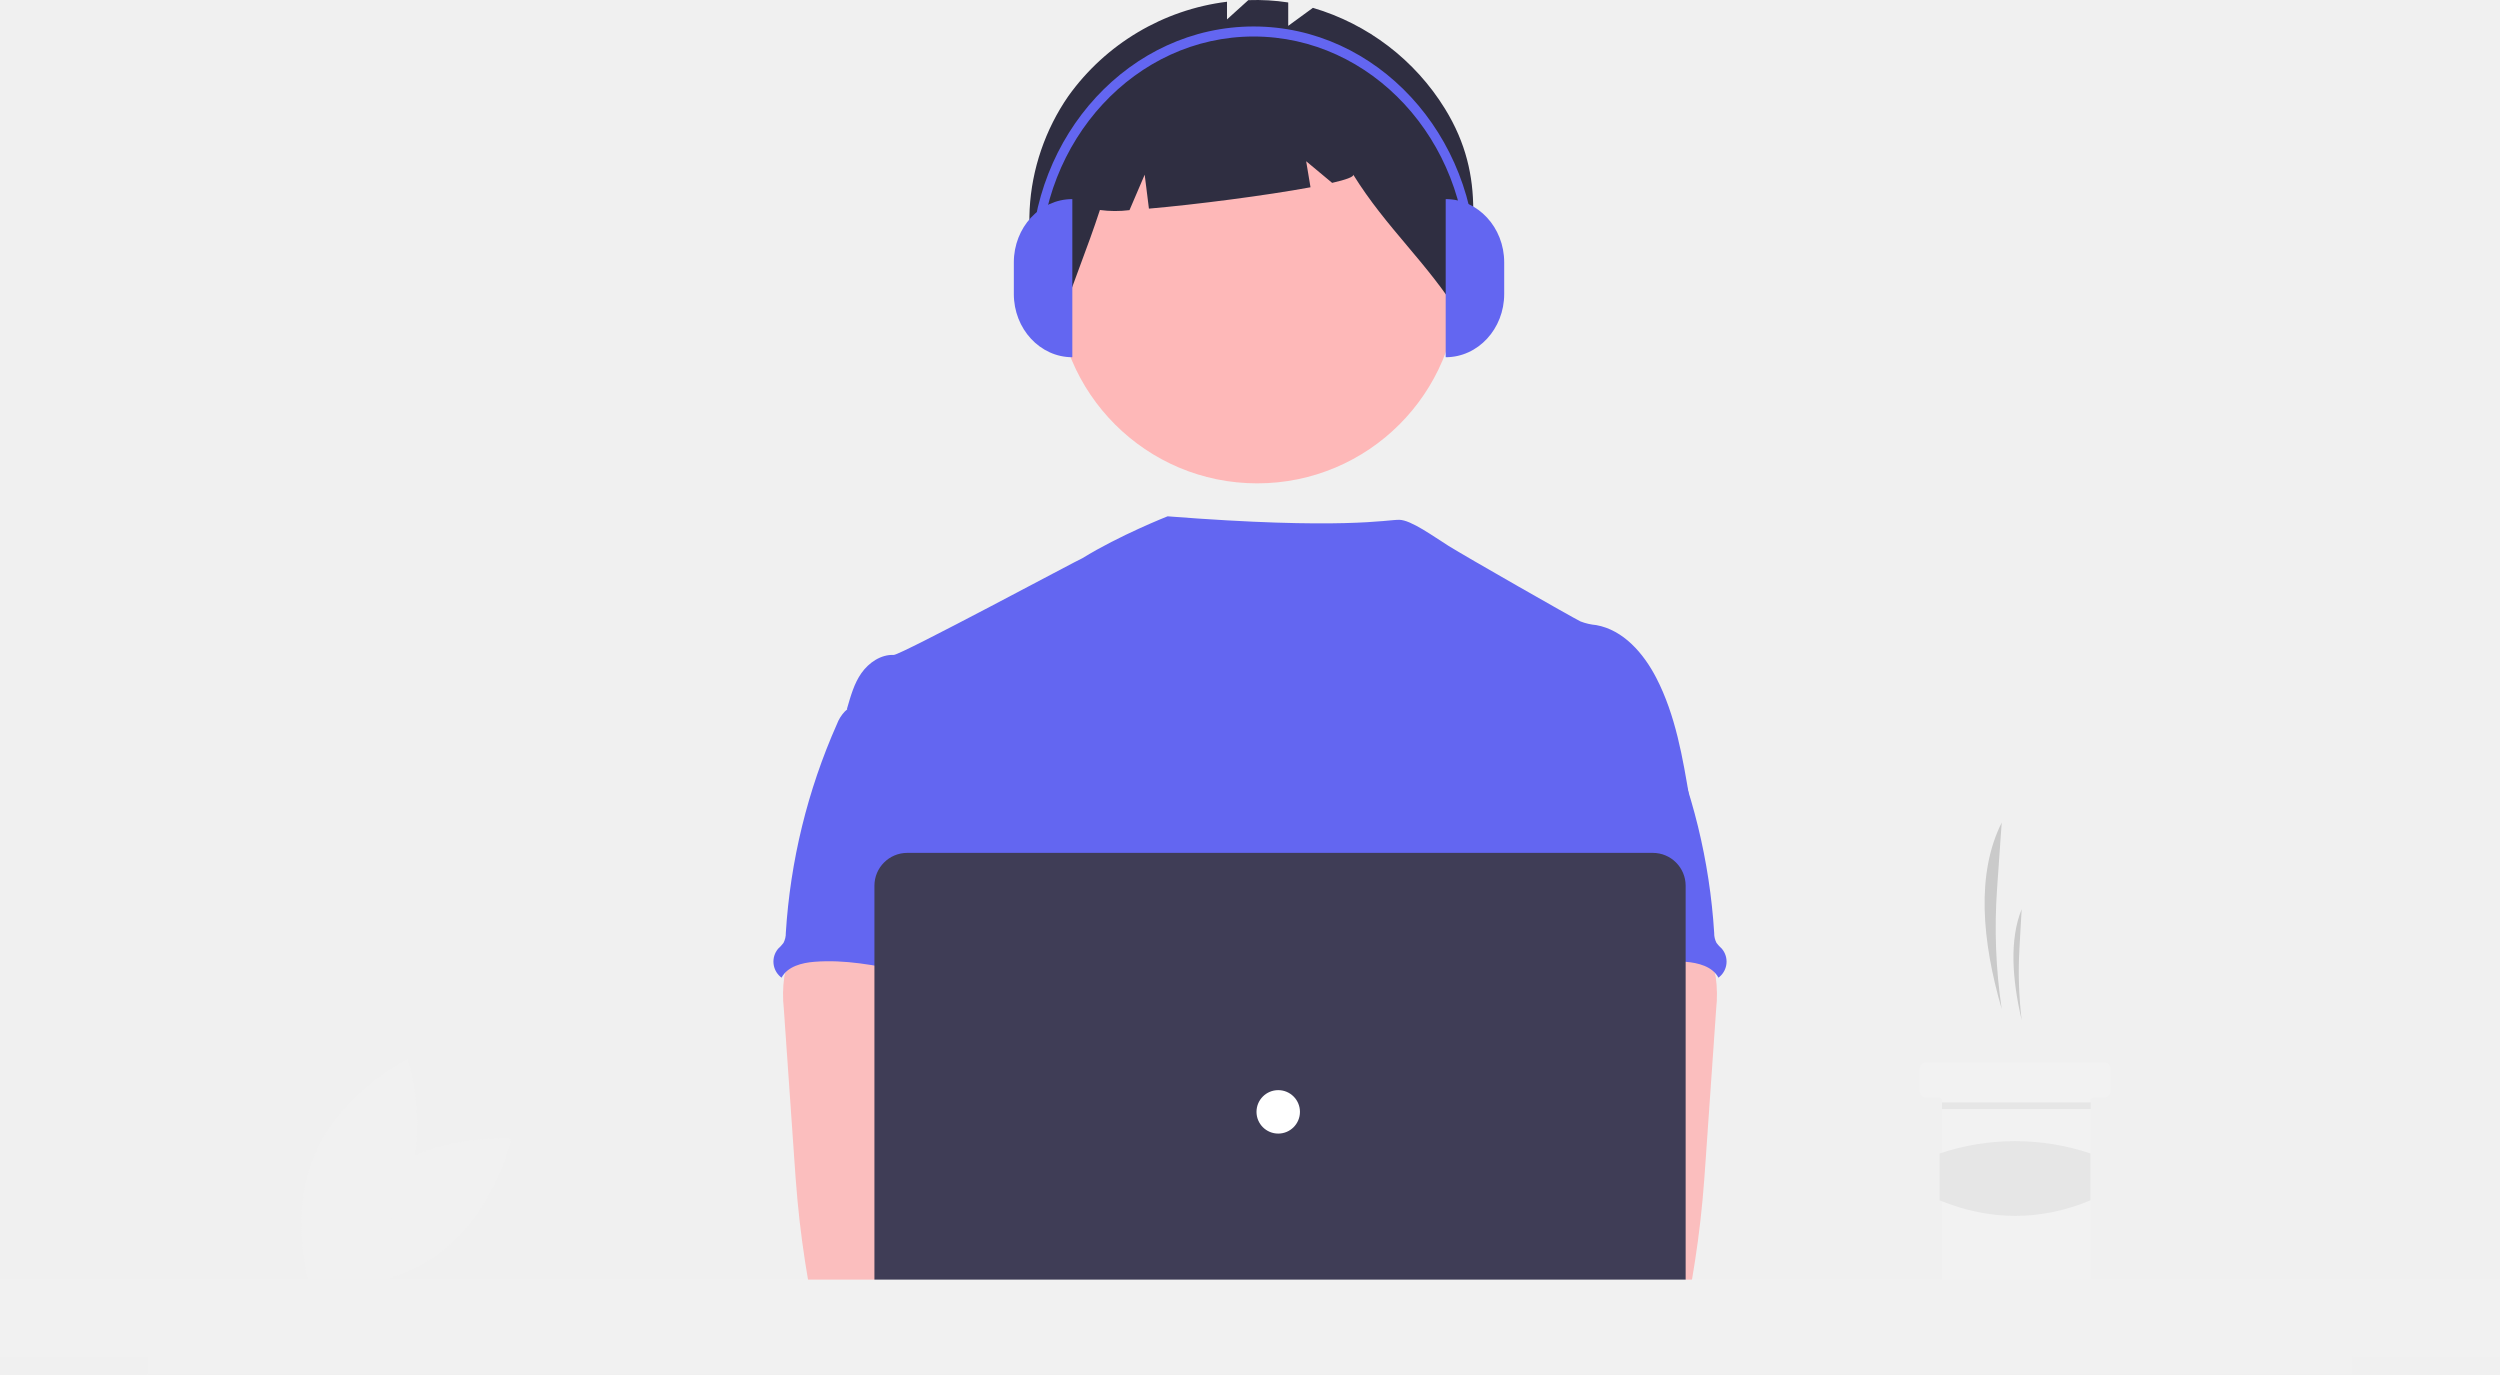
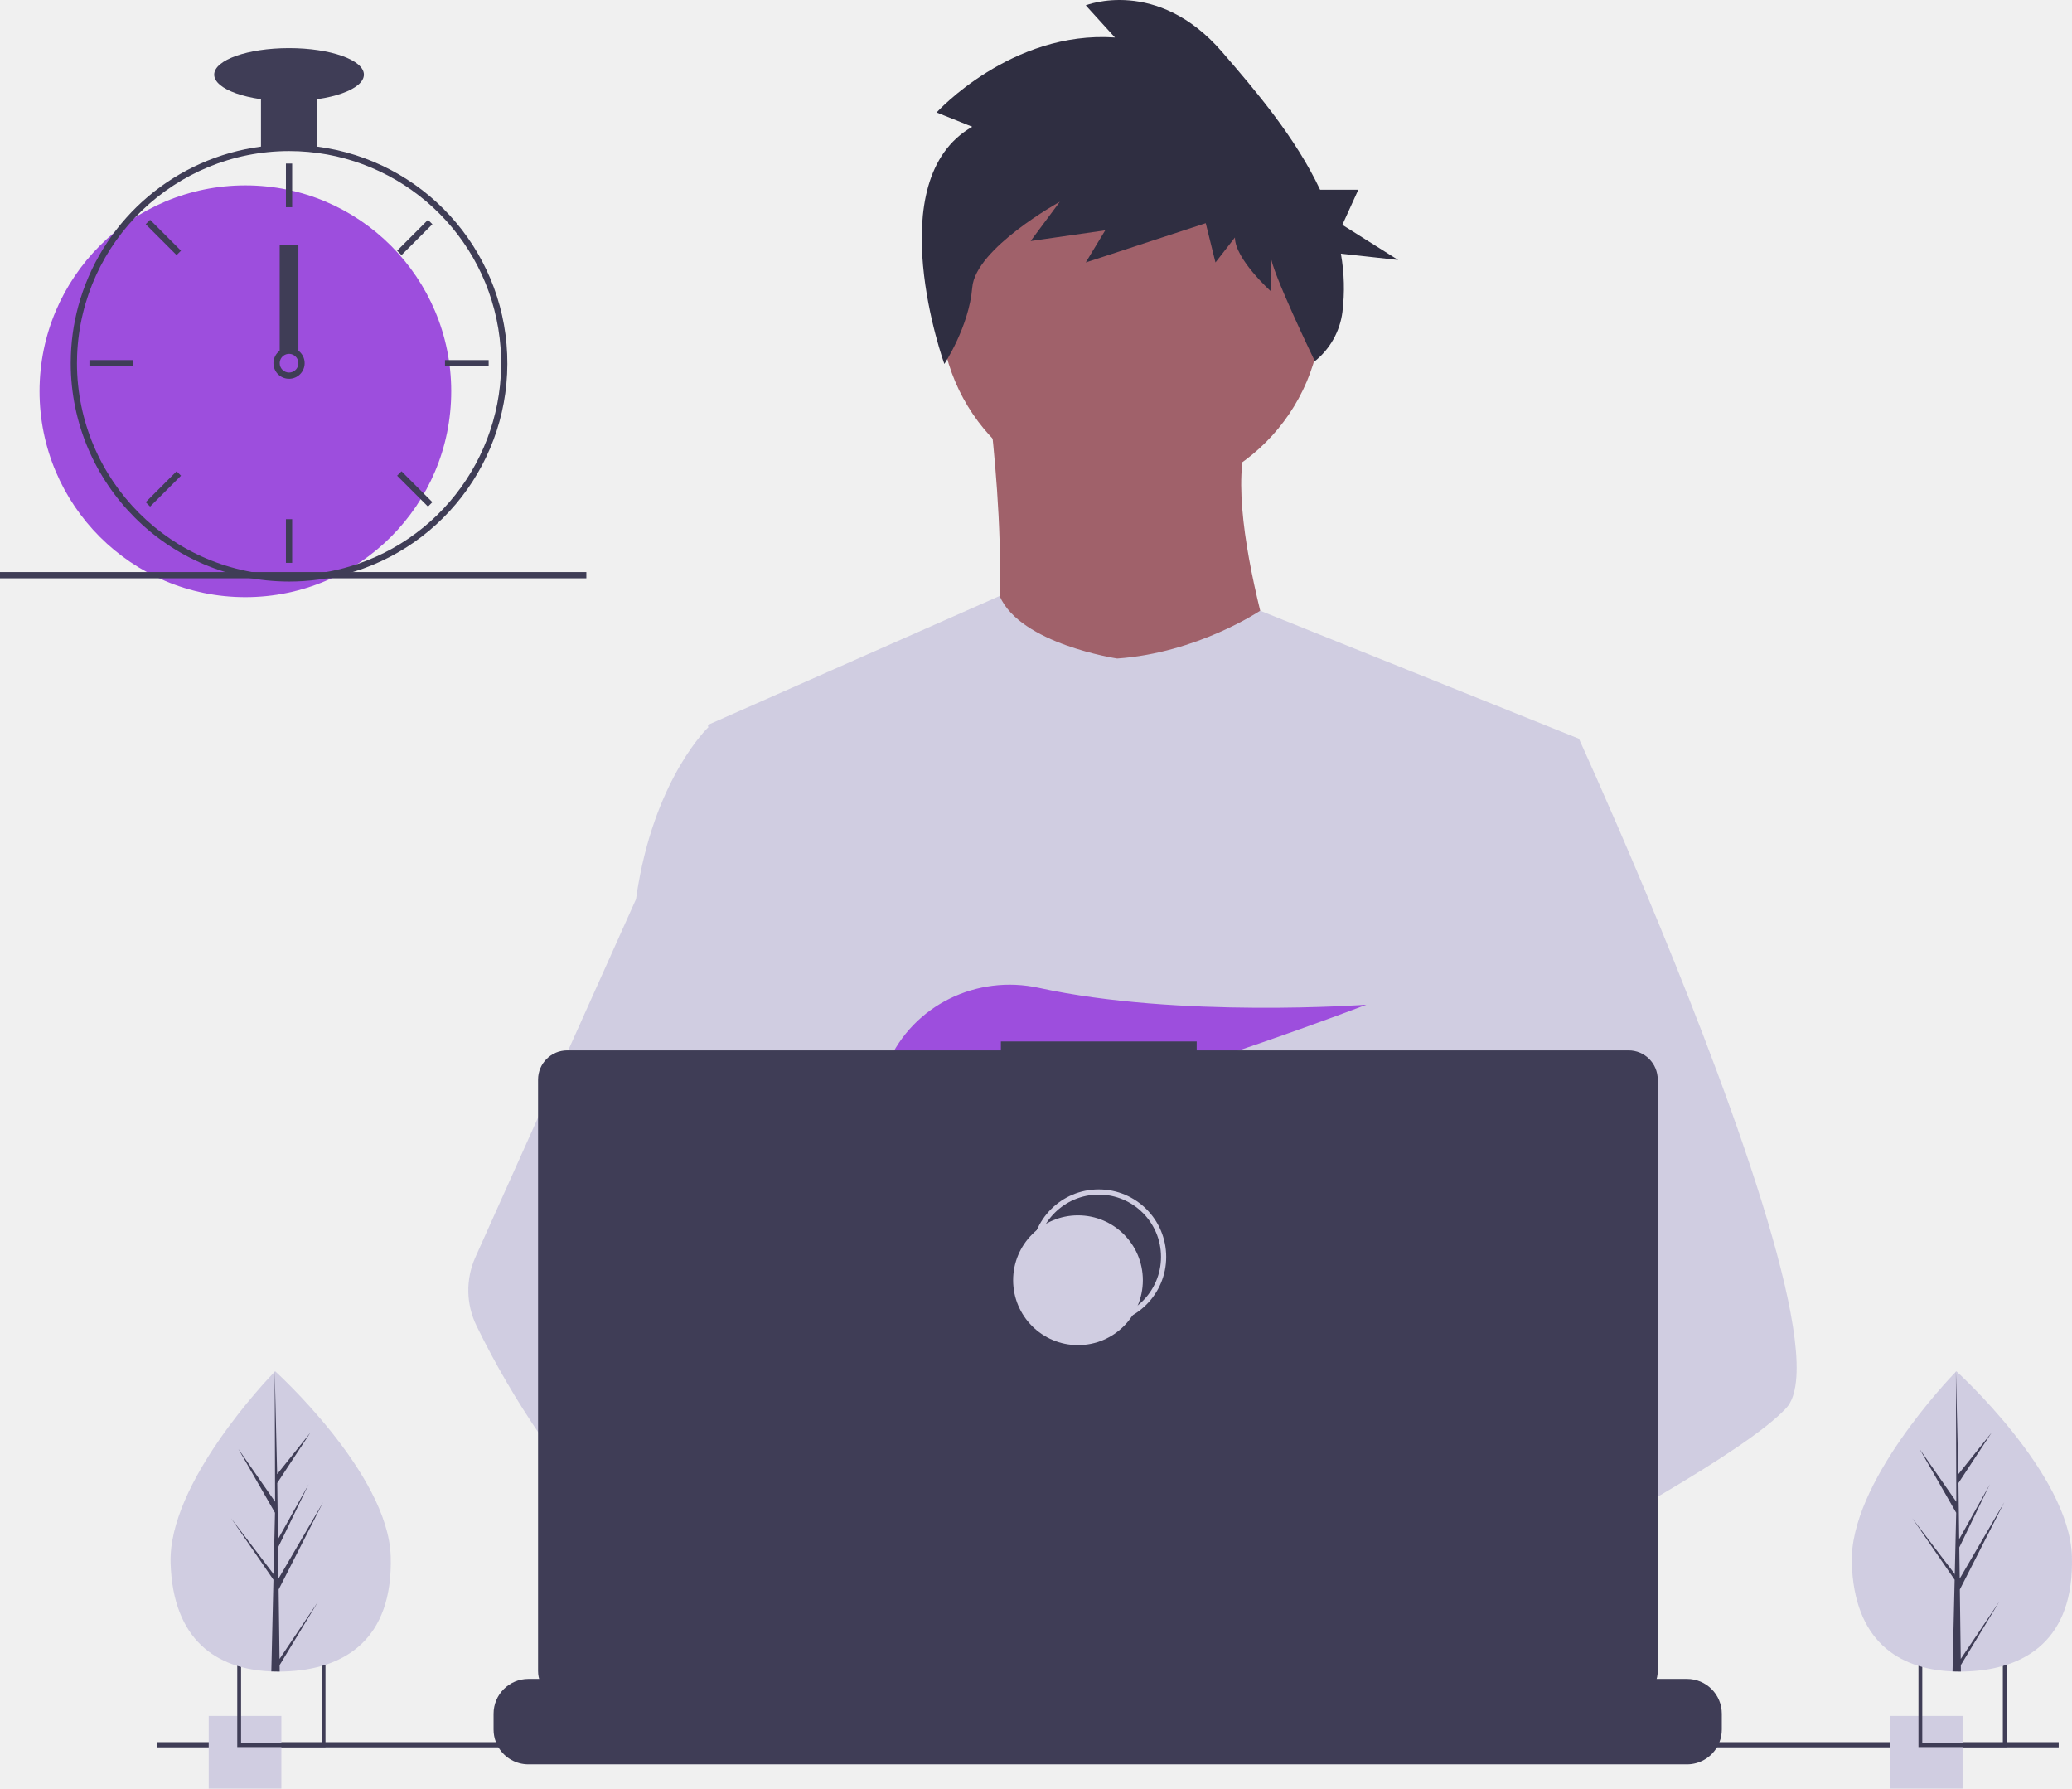
- <svg xmlns="http://www.w3.org/2000/svg" id="a57f6051-90d9-4b0f-831b-7c7398482616" data-name="Layer 1" width="878.63" height="483" viewBox="0 0 878.63 483">
-   <path d="M294.716,621.203c-19.511,14.544-25.04,40.135-25.04,40.135s26.104,2.009,45.615-12.535,25.04-40.135,25.04-40.135S314.227,606.659,294.716,621.203Z" transform="translate(-160.6848 -208.5)" fill="#f1f1f1" />
-   <path d="M302.844,628.032c-9.377,22.456-32.862,34.028-32.862,34.028s-8.281-24.837,1.096-47.293,32.862-34.028,32.862-34.028S312.221,605.576,302.844,628.032Z" transform="translate(-160.6848 -208.5)" fill="#f1f1f1" />
-   <path d="M864.187,563.114h0a194.657,194.657,0,0,1-1.633-42.195l1.633-23.307h0c-9,17.908-6.966,41.479,0,65.502Z" transform="translate(-160.6848 -208.5)" fill="#cacaca" />
-   <path d="M871.205,567.013h0a143.091,143.091,0,0,1-.786-25.116l.786-13.873h0C866.875,538.683,867.854,552.713,871.205,567.013Z" transform="translate(-160.6848 -208.5)" fill="#cacaca" />
-   <path d="M902.401,584.17v7.798a2.352,2.352,0,0,1-2.339,2.339h-3.899a.777.777,0,0,0-.78.78v63.943a2.351,2.351,0,0,1-2.339,2.339H845.476a2.341,2.341,0,0,1-2.339-2.339V595.087a.782.782,0,0,0-.78-.78H837.678a2.341,2.341,0,0,1-2.339-2.339v-7.798a2.336,2.336,0,0,1,2.339-2.339h62.383A2.346,2.346,0,0,1,902.401,584.17Z" transform="translate(-160.6848 -208.5)" fill="#f2f2f2" />
-   <rect x="682.522" y="387.445" width="52.246" height="2.339" fill="#e6e6e6" />
-   <path d="M895.383,630.369c-17.483,7.235-35.156,7.315-53.026,0v-16.481a83.274,83.274,0,0,1,53.026,0Z" transform="translate(-160.6848 -208.5)" fill="#e6e6e6" />
-   <circle id="fff0188c-9915-4c0d-8339-9317a77083e8" data-name="Ellipse 276" cx="441.853" cy="99.211" r="70.666" fill="#feb8b8" />
-   <path id="ac220ed6-7c3f-4d1e-8d82-3295770c496a" data-name="Path 1461" d="M668.54,246.746a81.614,81.614,0,0,0-46.43-35.492l-8.675,6.331v-8.22a75.123,75.123,0,0,0-14.032-.817l-7.485,6.772V209.11a80.834,80.834,0,0,0-55.763,33.169c-16.254,23.432-18.998,56.032-3.011,79.652,4.388-13.487,9.715-26.142,14.104-39.628a39.916,39.916,0,0,0,10.399.05l5.339-12.459,1.492,11.931c16.55-1.441,41.096-4.607,56.785-7.508l-1.526-9.154,9.128,7.606c4.806-1.106,7.66-2.11,7.425-2.877,11.668,18.811,25.948,30.826,37.616,49.637C678.337,293.006,683.437,270.951,668.54,246.746Z" transform="translate(-160.6848 -208.5)" fill="#2f2e41" />
-   <path d="M754.52,489.43c-2.43-14.619-4.936-29.519-11.731-42.689-4.466-8.626-11.554-16.847-21.11-18.552a20.422,20.422,0,0,1-5.497-1.272c-2.8-1.349-40.425-22.827-46.405-26.568-5.135-3.212-13.24-9.158-17.327-9.158-4.112-.09-19.878,3.579-81.414-1.231,0,0-16.905,6.663-29.985,14.743-.198-.131-63.869,34.06-66.261,33.97-4.53-.191-8.741,2.71-11.338,6.362-2.596,3.652-3.814,8.174-5.089,12.546,13.907,30.97,26.631,61.98,40.539,92.95a7.931,7.931,0,0,1,1.006,3.815,9.31,9.31,0,0,1-1.73,3.815c-6.82,10.956-6.603,24.736-5.858,37.613.746,12.877,1.668,26.478-4.087,38.02-1.565,3.169-3.601,6.069-5.089,9.238-3.486,7.177-4.746,30.131-2.71,37.842l255.121,7.309C730.067,673.102,754.52,489.43,754.52,489.43Z" transform="translate(-160.6848 -208.5)" fill="#6366f1" />
-   <path id="bb46eb08-8e3e-4ac5-913b-26d221d967b9" data-name="Path 1421" d="M436.31,551.903a45.043,45.043,0,0,0-.153,11.109l3.657,52.513c.343,4.949.681,9.887,1.146,14.824.877,9.581,2.188,19.086,3.815,28.578a5.09,5.09,0,0,0,5.216,4.949c16.096,3.406,32.726,3.27,49.153,2.342,25.067-1.399,89.198-4.046,93.116-9.136s1.635-13.322-3.474-17.438-89.739-14.149-89.739-14.149c.827-6.553,3.321-12.724,5.688-18.946,4.25-11.035,8.22-22.432,8.297-34.253s-4.377-24.25-14.061-31.022c-7.966-5.56-18.221-6.591-27.928-6.362-7.062.203-19.265-1.489-25.716,1.272C440.223,538.431,437.264,546.905,436.31,551.903Z" transform="translate(-160.6848 -208.5)" fill="#fbbebe" />
-   <path id="efe93a1e-ccdd-49fd-af5f-e26394aa0937" data-name="Path 1430" d="M457.627,458.523a13.17,13.17,0,0,0-2.824,4.518A213.588,213.588,0,0,0,436.862,536.356a7.329,7.329,0,0,1-.827,3.55,15.535,15.535,0,0,1-1.87,2.023,7.024,7.024,0,0,0,.84,9.898q.173.146.356.281c2.099-3.951,7.125-5.242,11.592-5.586,21.389-1.692,42.282,8.259,63.734,7.508-1.514-5.23-3.691-10.256-4.925-15.548-5.459-23.502,8.156-49.089-.191-71.726-1.667-4.53-4.453-8.983-8.843-10.968a23.555,23.555,0,0,0-5.662-1.499c-5.421-.98-16.212-5.166-21.453-3.486-1.935.624-2.697,2.443-4.301,3.542C462.877,455.902,459.646,456.474,457.627,458.523Z" transform="translate(-160.6848 -208.5)" fill="#6366f1" />
-   <path id="a38c3c09-000b-42b7-8619-0229d8aff5e9" data-name="Path 1421" d="M754.672,536.183c-6.451-2.762-18.653-1.069-25.716-1.272-9.707-.229-19.962.802-27.928,6.362-9.684,6.772-14.137,19.201-14.061,31.022s4.046,23.218,8.297,34.253c2.366,6.222,4.861,12.393,5.688,18.946,0,0-84.63,10.034-89.739,14.149s-7.392,12.348-3.474,17.438,126.173,10.2,142.269,6.794a5.09,5.09,0,0,0,5.216-4.949c1.627-9.491,2.937-18.996,3.815-28.578.465-4.937.802-9.874,1.146-14.824l3.657-52.513a45.043,45.043,0,0,0-.153-11.109C762.736,546.905,759.777,538.431,754.672,536.183Z" transform="translate(-160.6848 -208.5)" fill="#fbbebe" />
-   <path id="bd3879bf-5d05-49be-b690-c4d97e29a2ab" data-name="Path 1430" d="M734.687,454.346c-1.603-1.099-2.366-2.918-4.301-3.542-5.241-1.68-16.032,2.507-21.453,3.486a23.555,23.555,0,0,0-5.662,1.499c-4.389,1.985-7.175,6.438-8.843,10.968-8.347,22.637,5.268,48.224-.191,71.726-1.234,5.293-3.411,10.318-4.925,15.548,21.453.751,42.346-9.2,63.734-7.508,4.467.343,9.493,1.635,11.592,5.586q.183-.135.356-.281a7.024,7.024,0,0,0,.84-9.898,15.535,15.535,0,0,1-1.87-2.023,7.329,7.329,0,0,1-.827-3.55,213.588,213.588,0,0,0-17.941-73.316,13.17,13.17,0,0,0-2.824-4.518C740.354,456.474,737.123,455.902,734.687,454.346Z" transform="translate(-160.6848 -208.5)" fill="#6366f1" />
-   <circle cx="420.924" cy="438.81" r="19.073" fill="#fbbebe" />
-   <circle cx="463.156" cy="438.81" r="19.073" fill="#fbbebe" />
-   <path d="M741.572,690.288H479.542a11.552,11.552,0,0,1-11.539-11.539V519.783a11.552,11.552,0,0,1,11.539-11.539H741.572a11.552,11.552,0,0,1,11.539,11.539V678.75A11.552,11.552,0,0,1,741.572,690.288Z" transform="translate(-160.6848 -208.5)" fill="#3f3d56" />
-   <circle id="bf1cdf42-3b4f-4239-91c9-f6802a29e918" data-name="Ellipse 263" cx="449.236" cy="390.766" r="7.635" fill="#fff" />
-   <polygon points="878.63 449.724 0 449.724 0 476.724 51.97 476.724 51.97 483 826.68 483 826.68 476.724 878.63 476.724 878.63 449.724" fill="#f1f1f1" />
-   <path d="M537.556,334.049h0c-11.355,0-20.559-9.952-20.559-22.229h0V300.705c0-12.277,9.205-22.229,20.559-22.229h0v55.574Z" transform="translate(-160.6848 -208.5)" fill="#6366f1" />
-   <path d="M668.779,278.476h0c11.355,0,20.559,9.952,20.559,22.229v11.115c0,12.277-9.205,22.229-20.559,22.229h0V278.476Z" transform="translate(-160.6848 -208.5)" fill="#6366f1" />
-   <path d="M679.553,302.452h-3.262c0-44.73-33.656-81.121-75.026-81.121-41.369,0-75.026,36.391-75.026,81.121h-3.262c0-46.675,35.12-84.648,78.288-84.648C644.433,217.804,679.553,255.777,679.553,302.452Z" transform="translate(-160.6848 -208.5)" fill="#6366f1" />
+ <svg xmlns="http://www.w3.org/2000/svg" id="b4850822-491f-41e2-90b8-9be7376dfe8f" data-name="Layer 1" width="798.627" height="689.223" viewBox="0 0 798.627 689.223">
+   <circle cx="435.922" cy="118.405" r="73.536" fill="#a0616a" />
+   <path d="M581.722,260.562s13.855,104.443-7.46,116.166,126.823,12.789,126.823,12.789S668.047,298.928,682.968,271.219Z" transform="translate(-200.6864 -105.3887)" fill="#a0616a" />
+   <path d="M809.257,390.045l-12.32,56.1-26.05,118.69-.78,6.5-8.99,75.25-5.98,49.99-4.01,33.58c-24.38,12.53-42.05,21.18-42.05,21.18s-1.52-7.62-3.97-17.37c-17.11,5.13-48.77,13.64-75.6,15.34,9.77,10.89,14.26,21.12,8.17,28.67-18.38,22.76-94.26-24.92-120.8-42.7a71.841,71.841,0,0,0-.7,12.86l-20.31-15.62,2.01-35.94,3.39-60.81,4.26-76.26a80.064,80.064,0,0,1-3.37-10.03c-6.22-22.12-13.77-66.29-19.56-103.33-4.66-29.81-8.16-55-8.9-60.36-.1-.7-.15-1.06-.15-1.06l112.43-49.68c7.99,18.53,45.3,24.1,45.3,24.1,30.91-2.13,55.14-18.43,55.14-18.43Z" transform="translate(-200.6864 -105.3887)" fill="#d0cde1" />
+   <path d="M717.607,730.025s-4.76,1.63-12.5,3.94c-17.11,5.13-48.77,13.64-75.6,15.34-23.1,1.48-42.62-2.08-46.19-17.15-1.53-6.48.64-11.81,5.37-16.19,14.12-13.09,51-17.78,80.25-19.39,8.26-.45,15.9-.66,22.26-.74,10.8-.14,17.88.08,17.88.08l.17.66Z" transform="translate(-200.6864 -105.3887)" fill="#a0616a" />
+   <path d="M575.433,154.235,561.683,148.731s28.749-31.651,68.747-28.898l-11.25-12.385s27.499-11.009,52.498,17.89c13.141,15.191,28.346,33.048,37.825,53.163h14.725l-6.146,13.532,21.509,13.532-22.077-2.431a75.617,75.617,0,0,1,.599,22.445A29.041,29.041,0,0,1,707.48,244.576h0s-17.052-35.296-17.052-40.8V217.537s-13.749-12.385-13.749-20.642L669.179,206.528l-3.75-15.137-46.248,15.137,7.5-12.385-28.749,4.128,11.25-15.137s-32.499,17.89-33.749,33.027c-1.25,15.137-10.762,29.481-10.762,29.481S539.184,174.877,575.433,154.235Z" transform="translate(-200.6864 -105.3887)" fill="#2f2e41" />
+   <path d="M889.187,647.955c-7.49,8.12-26.05,20.35-48.55,33.59-8.37,4.92-17.28,9.99-26.37,15.03-21.69,12.03-44.4,23.95-63.14,33.58-24.38,12.53-42.05,21.18-42.05,21.18s-1.52-7.62-3.97-17.37c-3.28-13.05-8.22-29.92-13.37-37.39-.18-.26-.36-.5-.54-.74-1.5-1.97-3.01-3.12-4.5-3.12l74.42-46.13,32.16-19.94-23.17-55.31-29.06-69.38,17.54-55.81,17.63-56.1h33.04s10.94,23.88,24.93,57.18c2.09,4.98,4.25,10.17,6.45,15.53C869.417,532.755,905.297,630.505,889.187,647.955Z" transform="translate(-200.6864 -105.3887)" fill="#d0cde1" />
+   <path d="M637.677,777.975c-18.38,22.76-94.26-24.92-120.8-42.7-5.78-3.87-9.22-6.32-9.22-6.32l24.28-32.38,7.69-10.25s6.88,3.65,17.05,9.59c.37.22.74.44,1.12.66,8.77,5.15,19.78,11.88,30.89,19.39,15.33,10.37,30.83,22.2,40.82,33.34C639.277,760.195,643.767,770.425,637.677,777.975Z" transform="translate(-200.6864 -105.3887)" fill="#a0616a" />
+   <path d="M556.677,695.915a47.782,47.782,0,0,0-8.1.66c-22.99,3.95-29.77,24.76-31.7,38.7a71.841,71.841,0,0,0-.7,12.86l-20.31-15.62-7.4-5.69c-17.81-6.21-33.68-17.24-47.44-30.25a238.482,238.482,0,0,1-31.95-37.89,334.15,334.15,0,0,1-24.72-42.4,31.184,31.184,0,0,1-.43-26.45l25.15-56.05,36.76-81.92q.405-2.925.89-5.72c7.29-41.8,26.82-60.36,26.82-60.36h14.92l9.98,60.36,12.4,74.99-8.69,28.34-20.08,65.45,19.19,20.84Z" transform="translate(-200.6864 -105.3887)" fill="#d0cde1" />
+   <path d="M573.563,521.195l12.755,14.881c4.739-.904,9.687-1.965,14.784-3.158l-3.663-11.723,8.957,10.45c53.997-13.281,120.927-39.101,120.927-39.101s-72.257,5.298-126.208-6.489c-23.871-5.215-48.431,6.618-58.226,29.002-5.694,13.011-4.799,24.283,15.394,24.283a133.375,133.375,0,0,0,20.353-1.914Z" transform="translate(-200.6864 -105.3887)" fill="#9d4edd" />
+   <path d="M864.337,765.775v6.07a13.34,13.34,0,0,1-.91,4.87,13.688,13.688,0,0,1-.97,2,13.437,13.437,0,0,1-11.55,6.56h-446.55a13.437,13.437,0,0,1-11.55-6.56,13.682,13.682,0,0,1-.97-2,13.34,13.34,0,0,1-.91-4.87v-6.07a13.426,13.426,0,0,1,13.43-13.43h25.74v-2.83a.559.559,0,0,1,.56-.56h13.43a.559.559,0,0,1,.56.56v2.83h8.39v-2.83a.559.559,0,0,1,.56-.56h13.43a.559.559,0,0,1,.56.56v2.83h8.4v-2.83a.559.559,0,0,1,.56-.56h13.43a.559.559,0,0,1,.56.56v2.83h8.39v-2.83a.559.559,0,0,1,.56-.56h13.43a.559.559,0,0,1,.56.56v2.83h8.39v-2.83a.559.559,0,0,1,.56-.56h13.43a.559.559,0,0,1,.56.56v2.83h8.4v-2.83a.559.559,0,0,1,.56-.56h13.43a.559.559,0,0,1,.56.56v2.83h8.39v-2.83a.559.559,0,0,1,.56-.56h105.2a.559.559,0,0,1,.56.56v2.83h8.4v-2.83a.559.559,0,0,1,.56-.56h13.43a.566.566,0,0,1,.56.56v2.83h8.39v-2.83a.559.559,0,0,1,.56-.56h13.43a.559.559,0,0,1,.56.56v2.83h8.39v-2.83a.559.559,0,0,1,.56-.56h13.43a.559.559,0,0,1,.56.56v2.83h8.4v-2.83a.559.559,0,0,1,.56-.56h13.43a.557.557,0,0,1,.55.56v2.83h8.4v-2.83a.559.559,0,0,1,.56-.56h13.43a.559.559,0,0,1,.56.56v2.83h8.39v-2.83a.559.559,0,0,1,.56-.56h13.43a.559.559,0,0,1,.56.56v2.83h39.17A13.426,13.426,0,0,1,864.337,765.775Z" transform="translate(-200.6864 -105.3887)" fill="#3f3d56" />
+   <rect x="60.5" y="671.326" width="733" height="2" fill="#3f3d56" />
+   <path d="M828.381,510.145H661.938v-3.431H586.466v3.431h-167.129a11.259,11.259,0,0,0-11.259,11.259V749.315a11.259,11.259,0,0,0,11.259,11.259H828.381a11.259,11.259,0,0,0,11.259-11.259V521.404A11.259,11.259,0,0,0,828.381,510.145Z" transform="translate(-200.6864 -105.3887)" fill="#3f3d56" />
+   <circle cx="423.5" cy="484.326" r="25" fill="none" stroke="#d0cde1" stroke-miterlimit="10" stroke-width="2" />
+   <circle cx="415.5" cy="493.326" r="25" fill="#d0cde1" />
+   <rect x="80.446" y="661.223" width="28" height="28" fill="#d0cde1" />
+   <path d="M292.136,744.612v34h34v-34Zm32.52,32.52h-31.05v-31.04h31.05Z" transform="translate(-200.6864 -105.3887)" fill="#3f3d56" />
+   <rect x="728.446" y="661.223" width="28" height="28" fill="#d0cde1" />
+   <path d="M940.136,744.612v34h34v-34Zm32.52,32.52h-31.05v-31.04h31.05Z" transform="translate(-200.6864 -105.3887)" fill="#3f3d56" />
+   <circle cx="94.58" cy="150.773" r="79.34" fill="#9d4edd" />
+   <path d="M322.915,161.879a85.755,85.755,0,0,0-21.638,0A84.368,84.368,0,0,0,231.662,220.591a83.223,83.223,0,0,0-3.655,21.662c-.036,1.022-.06,2.056-.06,3.089a84.233,84.233,0,0,0,84.149,84.149c1.791,0,3.582-.06,5.349-.168a83.231,83.231,0,0,0,12.334-1.707,84.159,84.159,0,0,0-6.864-165.737Zm15.519,160.857h-.012a80.908,80.908,0,0,1-20.977,4.171c-1.767.12-3.558.18-5.349.18a81.845,81.845,0,0,1-81.745-81.745c0-1.034.024-2.068.06-3.089a81.856,81.856,0,0,1,81.685-78.655,81.749,81.749,0,0,1,26.339,159.138Z" transform="translate(-200.6864 -105.3887)" fill="#3f3d56" />
+   <rect x="110.208" y="63.018" width="2.404" height="16.83" fill="#3f3d56" />
+   <rect x="262.442" y="188.476" width="2.404" height="16.83" transform="translate(-262.6894 138.704) rotate(-45)" fill="#3f3d56" />
+   <rect x="242.373" y="236.928" width="2.404" height="16.83" transform="translate(-202.4538 383.5287) rotate(-90)" fill="#3f3d56" />
+   <rect x="262.442" y="285.379" width="2.404" height="16.83" transform="translate(41.63884 582.5743) rotate(-135)" fill="#3f3d56" />
+   <rect x="359.346" y="188.476" width="2.404" height="16.83" transform="translate(275.5851 485.6705) rotate(-135)" fill="#3f3d56" />
+   <rect x="379.415" y="236.928" width="2.404" height="16.83" transform="translate(-65.41128 520.5713) rotate(-90)" fill="#3f3d56" />
+   <rect x="359.346" y="285.379" width="2.404" height="16.83" transform="translate(-302.8282 235.6077) rotate(-45)" fill="#3f3d56" />
+   <rect x="110.208" y="200.06" width="2.404" height="16.83" fill="#3f3d56" />
+   <path d="M315.703,240.534a6.011,6.011,0,0,0-7.213,0,6.187,6.187,0,0,0-1.719,2.02,6.011,6.011,0,1,0,8.932-2.02Zm-3.606,8.415a3.617,3.617,0,0,1-3.606-3.606,3.671,3.671,0,0,1,.637-2.044,3.603,3.603,0,1,1,2.969,5.65Z" transform="translate(-200.6864 -105.3887)" fill="#3f3d56" />
+   <rect x="100.591" y="35.369" width="21.638" height="21.638" fill="#3f3d56" />
+   <ellipse cx="111.41" cy="28.757" rx="28.851" ry="10.218" fill="#3f3d56" />
+   <rect x="107.803" y="94.273" width="7.213" height="40.872" fill="#3f3d56" />
+   <rect y="220.44" width="226" height="2.404" fill="#3f3d56" />
+   <path d="M351.28,705.143c.933,31.95-17.735,43.659-41.163,44.343q-.816.024-1.625.029-1.63.012-3.228-.054c-21.188-.88-37.96-12.127-38.828-41.84-.898-30.75,37.269-70.703,40.133-73.658l.005-.003c.109-.113.164-.169.164-.169S350.347,673.195,351.28,705.143Z" transform="translate(-200.6864 -105.3887)" fill="#d0cde1" />
+   <path d="M308.43,744.644l14.882-22.131-14.852,24.512.031,2.49q-1.63.012-3.228-.054L306.002,717.449l-.02-.247.027-.048.071-3.025-16.298-23.663,16.279,21.399.058.639.558-24.186-14.077-24.533,14.117,20.284-.147-50.108 0-.167.005.164.934,39.491,12.829-16.041-12.787,19.444.28,21.634,11.806-21.114-11.762,24.295.156,12.03,17.169-29.411-17.117,33.608Z" transform="translate(-200.6864 -105.3887)" fill="#3f3d56" />
+   <path d="M999.28,705.143c.933,31.95-17.735,43.659-41.163,44.343q-.816.024-1.625.029-1.63.012-3.228-.054c-21.188-.88-37.96-12.127-38.828-41.84-.898-30.75,37.269-70.703,40.133-73.658l.005-.003c.109-.113.164-.169.164-.169S998.347,673.195,999.28,705.143Z" transform="translate(-200.6864 -105.3887)" fill="#d0cde1" />
+   <path d="M956.43,744.644l14.882-22.131-14.852,24.512.031,2.49q-1.63.012-3.228-.054L954.002,717.449l-.02-.247.027-.048.071-3.025-16.298-23.663,16.279,21.399.058.639.558-24.186-14.077-24.533,14.117,20.284-.147-50.108 0-.167.005.164.934,39.491,12.829-16.041-12.787,19.444.28,21.634,11.806-21.114-11.762,24.295.156,12.03,17.169-29.411-17.117,33.608Z" transform="translate(-200.6864 -105.3887)" fill="#3f3d56" />
</svg>
